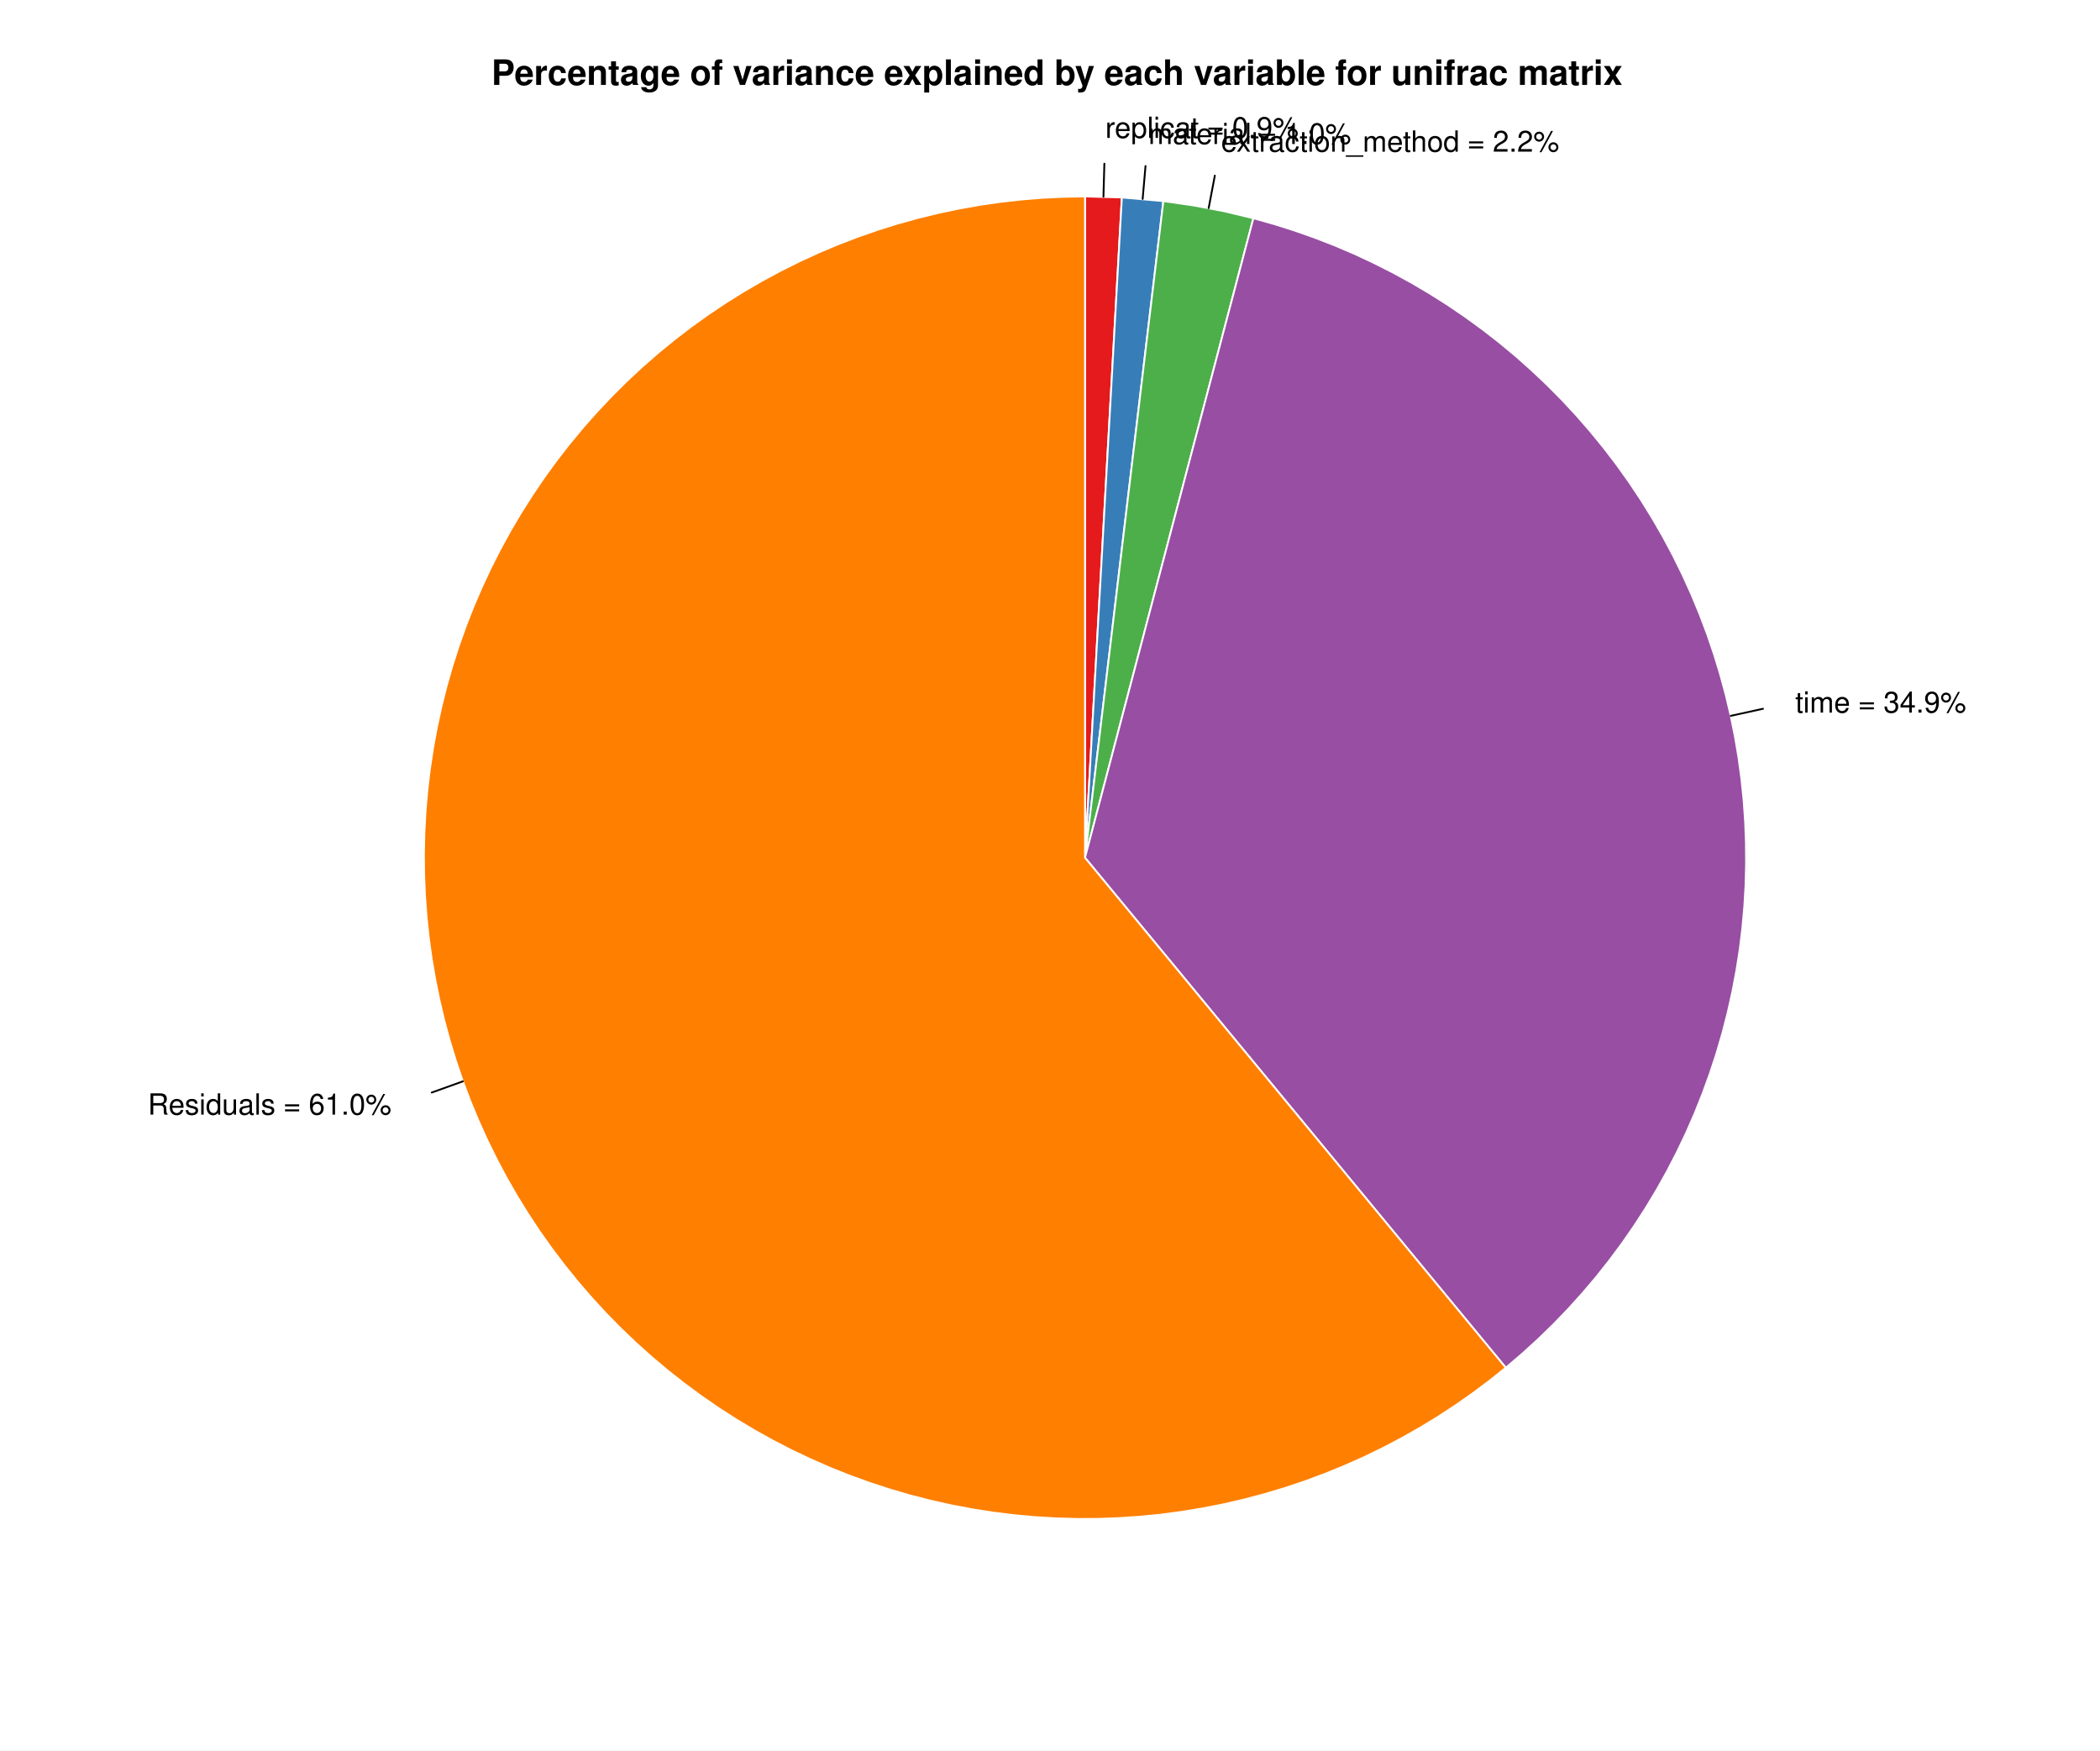
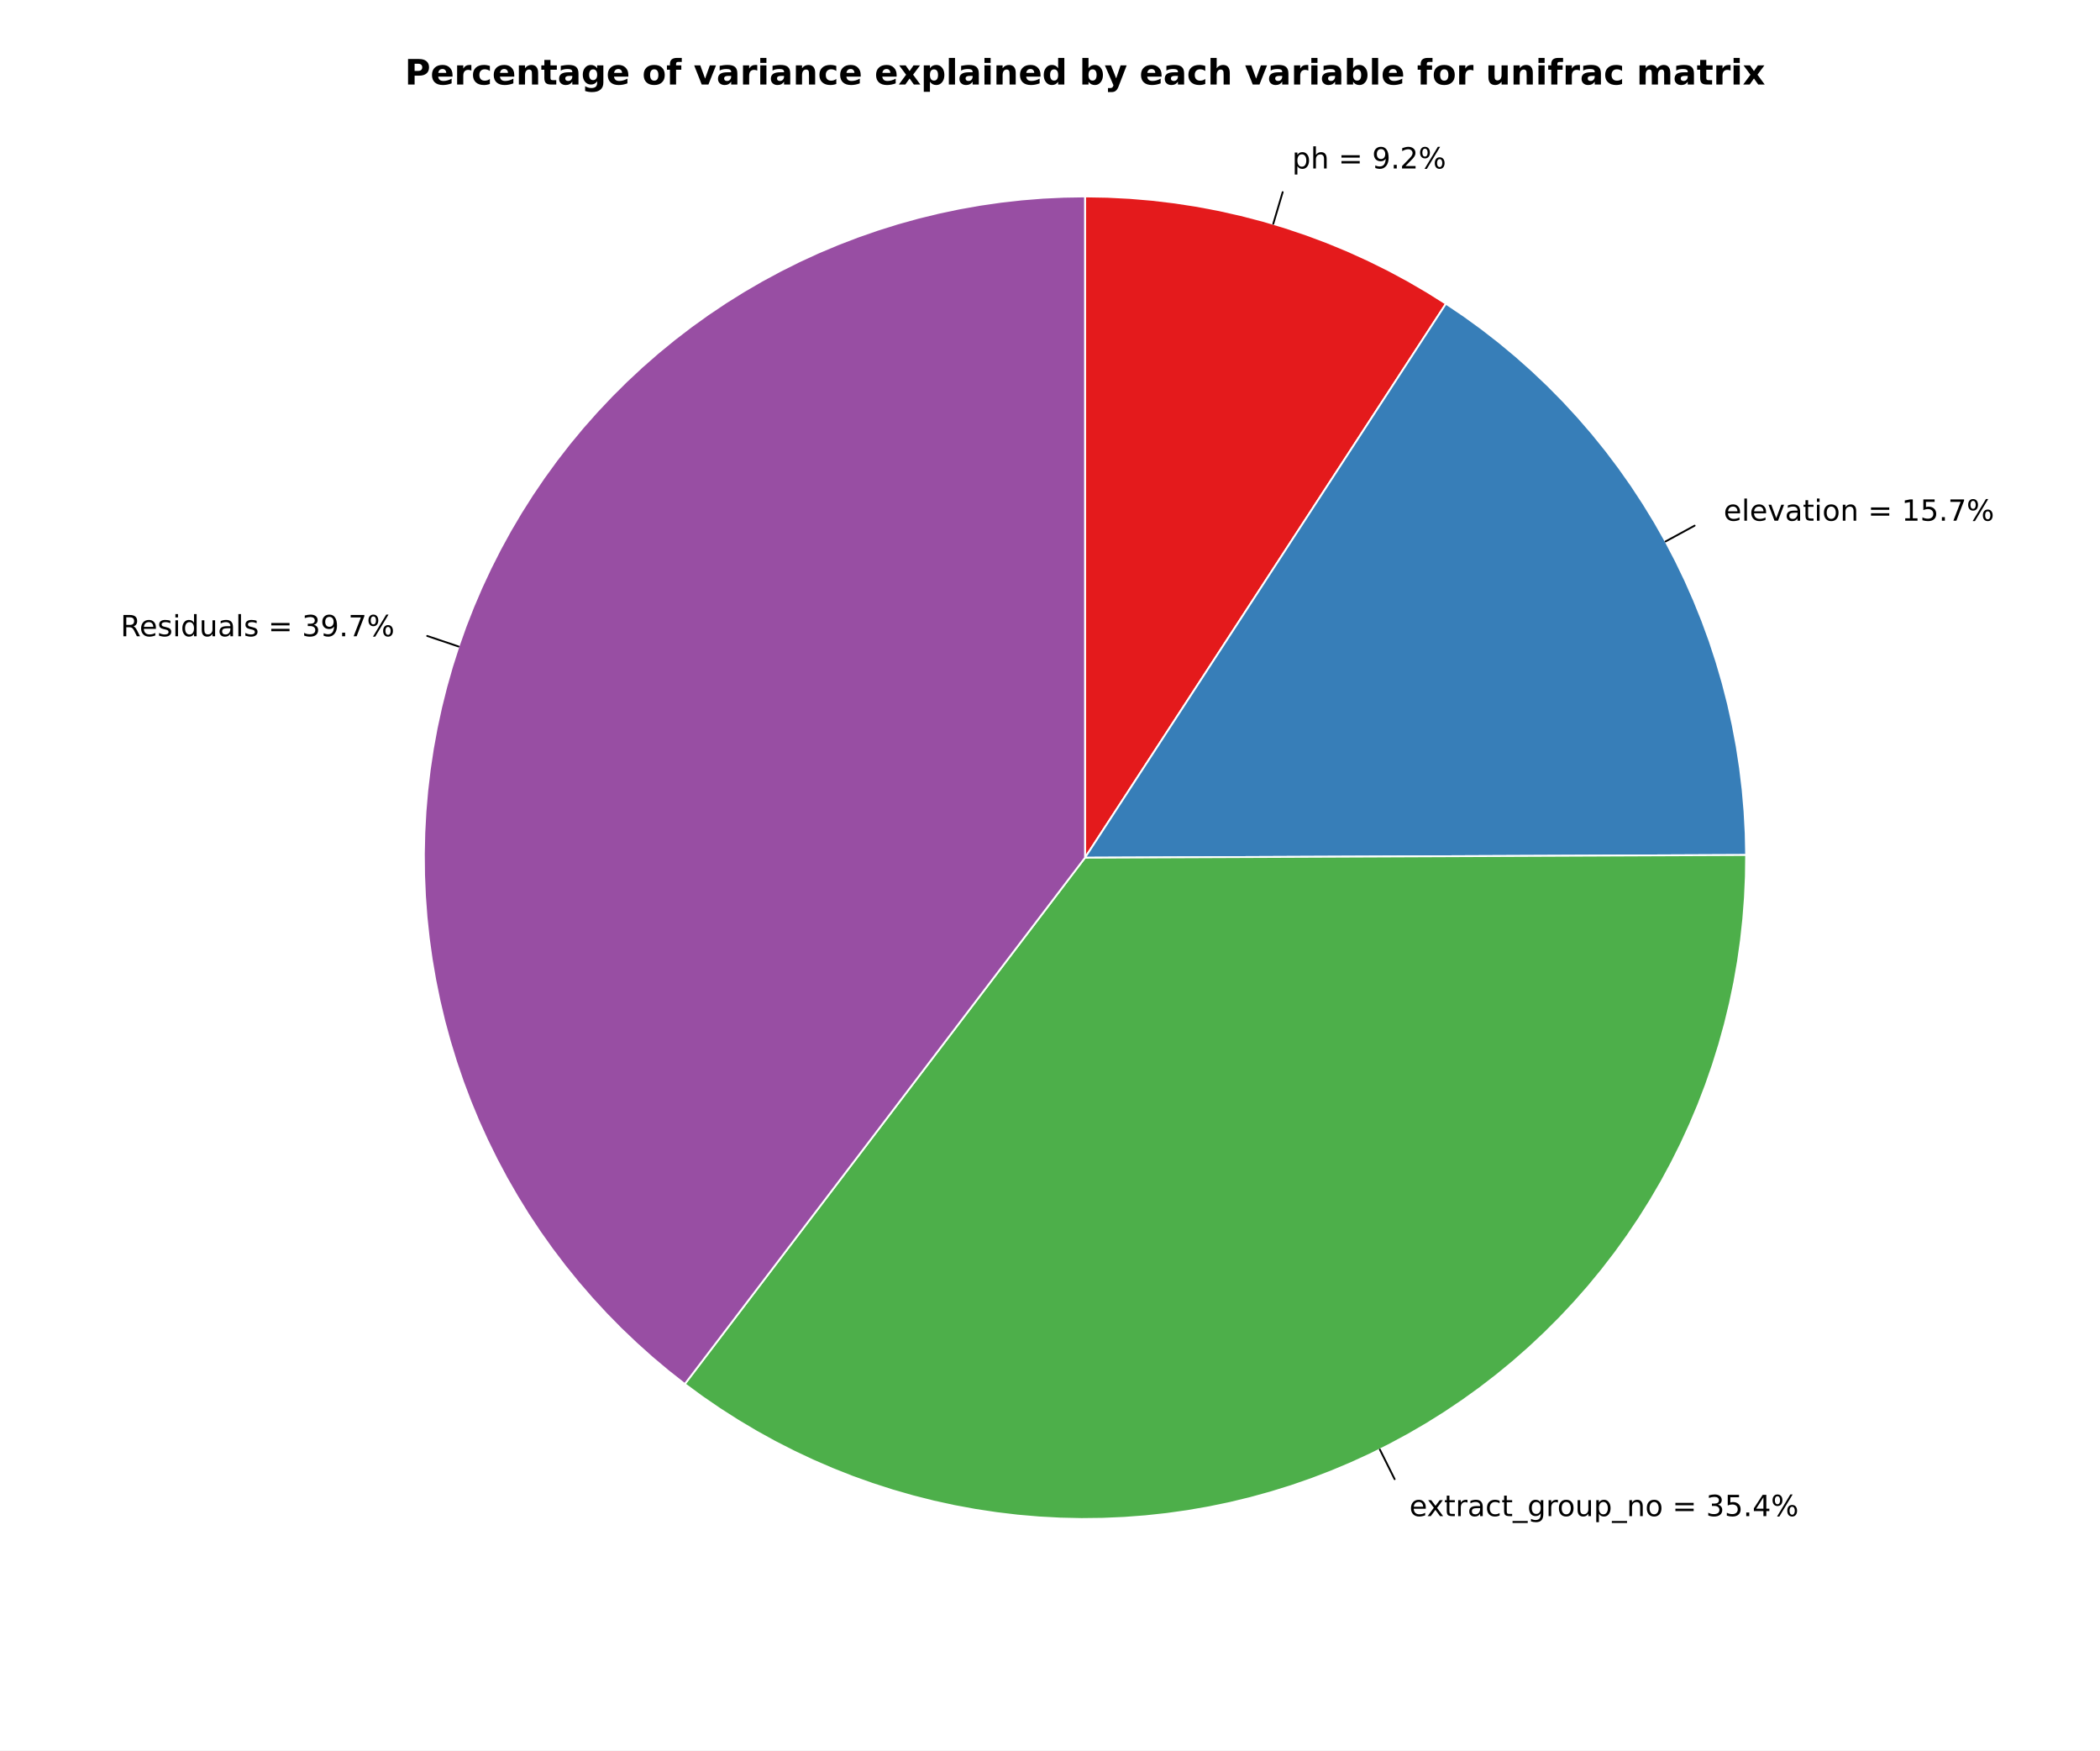
<svg xmlns="http://www.w3.org/2000/svg" viewBox="0 0 864.00 720.00">
  <defs>
    <style type="text/css">
    line, polyline, polygon, path, rect, circle {
      fill: none;
      stroke: #000000;
      stroke-linecap: round;
      stroke-linejoin: round;
      stroke-miterlimit: 10.00;
    }
  </style>
  </defs>
  <rect width="100%" height="100%" style="stroke: none; fill: #FFFFFF;" />
  <defs>
    <clipPath id="cpNTkuMDR8ODMzLjc2fDY0Ni41Nnw1OS4wNA==">
      <rect x="59.04" y="59.04" width="774.72" height="587.52" />
    </clipPath>
  </defs>
-   <polygon points="446.40,80.80 461.57,81.22 446.40,352.80 " style="stroke-width: 0.75; stroke: #FFFFFF; fill: #E41A1C;" clip-path="url(#cpNTkuMDR8ODMzLjc2fDY0Ni41Nnw1OS4wNA==)" />
-   <polyline points="453.99,80.91 454.37,67.31 " style="stroke-width: 0.75;" clip-path="url(#cpNTkuMDR8ODMzLjc2fDY0Ni41Nnw1OS4wNA==)" />
+   <polygon points="446.40,80.80 455.64,80.96 464.87,81.43 474.07,82.21 483.25,83.31 492.38,84.71 501.46,86.43 510.48,88.46 519.42,90.78 528.28,93.42 537.04,96.35 545.70,99.57 554.24,103.09 562.66,106.90 570.95,110.99 579.09,115.36 587.08,120.01 594.90,124.92 446.40,352.80 " style="stroke-width: 0.75; stroke: #FFFFFF; fill: #E41A1C;" clip-path="url(#cpNTkuMDR8ODMzLjc2fDY0Ni41Nnw1OS4wNA==)" />
+   <polyline points="523.86,92.06 527.73,79.03 " style="stroke-width: 0.75;" clip-path="url(#cpNTkuMDR8ODMzLjc2fDY0Ni41Nnw1OS4wNA==)" />
  <defs>
    <clipPath id="cpMC4wMHw4NjQuMDB8NzIwLjAwfDAuMDA=">
      <rect x="0.00" y="0.00" width="864.00" height="720.00" />
    </clipPath>
  </defs>
  <g clip-path="url(#cpMC4wMHw4NjQuMDB8NzIwLjAwfDAuMDA=)">
-     <text x="454.75" y="56.72" style="font-size: 12.00px; font-family: Helvetica;" textLength="84.00px" lengthAdjust="spacingAndGlyphs">replicat = 0.9%</text>
+     <text x="531.61" y="69.30" style="font-size: 12.00px; font-family: DejaVu Sans;" textLength="63.39px" lengthAdjust="spacingAndGlyphs">ph = 9.2%</text>
  </g>
  <defs>
    <clipPath id="cpNTkuMDR8ODMzLjc2fDY0Ni41Nnw1OS4wNA==">
      <rect x="59.04" y="59.04" width="774.72" height="587.52" />
    </clipPath>
  </defs>
-   <polygon points="461.57,81.22 478.64,82.72 446.40,352.80 " style="stroke-width: 0.75; stroke: #FFFFFF; fill: #377EB8;" clip-path="url(#cpNTkuMDR8ODMzLjc2fDY0Ni41Nnw1OS4wNA==)" />
-   <polyline points="470.12,81.84 471.30,68.29 " style="stroke-width: 0.75;" clip-path="url(#cpNTkuMDR8ODMzLjc2fDY0Ni41Nnw1OS4wNA==)" />
+   <polygon points="594.90,124.92 602.34,129.94 609.60,135.20 616.68,140.70 623.58,146.43 630.29,152.38 636.80,158.55 643.10,164.93 649.18,171.52 655.05,178.30 660.69,185.27 666.09,192.43 671.26,199.76 676.18,207.26 680.86,214.91 685.28,222.71 689.43,230.66 693.33,238.74 696.95,246.94 700.31,255.26 703.39,263.68 706.18,272.20 708.70,280.81 710.93,289.49 712.87,298.25 714.53,307.06 715.89,315.93 716.96,324.83 717.73,333.76 718.21,342.72 718.40,351.69 446.40,352.80 " style="stroke-width: 0.75; stroke: #FFFFFF; fill: #377EB8;" clip-path="url(#cpNTkuMDR8ODMzLjc2fDY0Ni41Nnw1OS4wNA==)" />
+   <polyline points="685.28,222.71 697.22,216.21 " style="stroke-width: 0.75;" clip-path="url(#cpNTkuMDR8ODMzLjc2fDY0Ni41Nnw1OS4wNA==)" />
  <defs>
    <clipPath id="cpMC4wMHw4NjQuMDB8NzIwLjAwfDAuMDA=">
      <rect x="0.00" y="0.00" width="864.00" height="720.00" />
    </clipPath>
  </defs>
  <g clip-path="url(#cpMC4wMHw4NjQuMDB8NzIwLjAwfDAuMDA=)">
-     <text x="472.49" y="59.24" style="font-size: 12.00px; font-family: Helvetica;" textLength="86.00px" lengthAdjust="spacingAndGlyphs">material = 1.0%</text>
+     <text x="709.16" y="214.18" style="font-size: 12.00px; font-family: DejaVu Sans;" textLength="111.35px" lengthAdjust="spacingAndGlyphs">elevation = 15.7%</text>
  </g>
  <defs>
    <clipPath id="cpNTkuMDR8ODMzLjc2fDY0Ni41Nnw1OS4wNA==">
      <rect x="59.04" y="59.04" width="774.72" height="587.52" />
    </clipPath>
  </defs>
-   <polygon points="478.64,82.72 491.09,84.50 503.44,86.85 515.68,89.77 446.40,352.80 " style="stroke-width: 0.75; stroke: #FFFFFF; fill: #4DAF4A;" clip-path="url(#cpNTkuMDR8ODMzLjc2fDY0Ni41Nnw1OS4wNA==)" />
-   <polyline points="497.28,85.60 499.82,72.24 " style="stroke-width: 0.75;" clip-path="url(#cpNTkuMDR8ODMzLjc2fDY0Ni41Nnw1OS4wNA==)" />
+   <polygon points="718.40,351.69 718.29,360.46 717.90,369.22 717.23,377.96 716.28,386.68 715.05,395.37 713.54,404.01 711.75,412.59 709.68,421.12 707.34,429.57 704.73,437.94 701.85,446.23 698.71,454.42 695.30,462.50 691.63,470.47 687.71,478.31 683.54,486.03 679.12,493.60 674.46,501.03 669.56,508.31 664.43,515.42 659.07,522.37 653.50,529.14 647.70,535.72 641.70,542.12 635.49,548.32 629.09,554.31 622.50,560.10 615.72,565.67 608.77,571.02 601.65,576.14 594.37,581.03 586.94,585.68 579.35,590.09 571.63,594.25 563.78,598.17 555.81,601.82 547.73,605.22 539.53,608.36 531.25,611.23 522.87,613.83 514.41,616.16 505.89,618.22 497.30,620.00 488.66,621.50 479.97,622.72 471.25,623.66 462.51,624.32 453.74,624.70 444.97,624.80 436.20,624.61 427.44,624.14 418.71,623.39 410.00,622.35 401.32,621.04 392.70,619.45 384.13,617.58 375.62,615.43 367.19,613.01 358.85,610.32 350.59,607.37 342.43,604.14 334.38,600.66 326.45,596.92 318.64,592.93 310.96,588.68 303.43,584.19 296.04,579.46 288.81,574.50 281.74,569.30 446.40,352.80 " style="stroke-width: 0.75; stroke: #FFFFFF; fill: #4DAF4A;" clip-path="url(#cpNTkuMDR8ODMzLjc2fDY0Ni41Nnw1OS4wNA==)" />
+   <polyline points="567.72,596.24 573.79,608.41 " style="stroke-width: 0.75;" clip-path="url(#cpNTkuMDR8ODMzLjc2fDY0Ni41Nnw1OS4wNA==)" />
  <defs>
    <clipPath id="cpMC4wMHw4NjQuMDB8NzIwLjAwfDAuMDA=">
      <rect x="0.00" y="0.00" width="864.00" height="720.00" />
    </clipPath>
  </defs>
  <g clip-path="url(#cpMC4wMHw4NjQuMDB8NzIwLjAwfDAuMDA=)">
-     <text x="502.37" y="62.38" style="font-size: 12.00px; font-family: Helvetica;" textLength="144.00px" lengthAdjust="spacingAndGlyphs">extraction_method = 2.2%</text>
+     <text x="579.86" y="623.62" style="font-size: 12.00px; font-family: DejaVu Sans;" textLength="160.65px" lengthAdjust="spacingAndGlyphs">extract_group_no = 35.4%</text>
  </g>
  <defs>
    <clipPath id="cpNTkuMDR8ODMzLjc2fDY0Ni41Nnw1OS4wNA==">
      <rect x="59.04" y="59.04" width="774.72" height="587.52" />
    </clipPath>
  </defs>
-   <polygon points="515.68,89.77 524.13,92.14 532.50,94.79 540.78,97.70 548.96,100.87 557.03,104.31 564.99,108.01 572.82,111.97 580.53,116.17 588.09,120.62 595.51,125.31 602.77,130.24 609.87,135.40 616.80,140.79 623.55,146.39 630.11,152.22 636.49,158.25 642.67,164.48 648.64,170.91 654.40,177.53 659.95,184.33 665.27,191.31 670.37,198.45 675.23,205.76 679.85,213.22 684.24,220.82 688.37,228.56 692.25,236.43 695.88,244.43 699.24,252.53 702.35,260.74 705.18,269.04 707.75,277.44 710.05,285.91 712.07,294.45 713.81,303.05 715.28,311.70 716.46,320.40 717.37,329.12 717.99,337.88 718.33,346.65 718.39,355.42 718.16,364.20 717.65,372.96 716.86,381.70 715.79,390.41 714.43,399.08 712.80,407.70 710.89,416.27 708.71,424.77 706.25,433.19 703.52,441.53 700.52,449.78 697.26,457.93 693.74,465.97 689.96,473.89 685.93,481.68 681.65,489.34 677.12,496.86 672.35,504.23 667.35,511.44 662.12,518.48 656.66,525.36 650.98,532.05 645.09,538.56 639.00,544.87 632.70,550.98 626.21,556.89 619.53,562.58 446.40,352.80 " style="stroke-width: 0.75; stroke: #FFFFFF; fill: #984EA3;" clip-path="url(#cpNTkuMDR8ODMzLjc2fDY0Ni41Nnw1OS4wNA==)" />
-   <polyline points="712.07,294.45 725.35,291.53 " style="stroke-width: 0.75;" clip-path="url(#cpNTkuMDR8ODMzLjc2fDY0Ni41Nnw1OS4wNA==)" />
+   <polygon points="281.74,569.30 274.91,563.93 268.26,558.35 261.79,552.55 255.50,546.56 249.41,540.36 243.52,533.97 237.84,527.40 232.37,520.65 227.12,513.73 222.09,506.65 217.29,499.41 212.73,492.01 208.40,484.48 204.32,476.81 200.48,469.02 196.89,461.11 193.56,453.08 190.49,444.96 187.68,436.74 185.13,428.43 182.84,420.05 180.83,411.60 179.09,403.09 177.62,394.53 176.42,385.92 175.50,377.28 174.86,368.62 174.49,359.94 174.40,351.25 174.59,342.57 175.06,333.89 175.80,325.23 176.82,316.61 178.11,308.02 179.68,299.47 181.52,290.98 183.63,282.55 186.00,274.20 188.65,265.92 191.55,257.73 194.72,249.64 198.14,241.66 201.82,233.79 205.74,226.04 209.91,218.42 214.33,210.93 218.98,203.59 223.86,196.41 228.97,189.38 234.29,182.52 239.84,175.83 245.60,169.33 251.56,163.01 257.72,156.88 264.07,150.96 270.61,145.24 277.33,139.73 284.22,134.44 291.28,129.37 298.49,124.53 305.86,119.92 313.37,115.55 321.01,111.43 328.78,107.54 336.67,103.91 344.68,100.54 352.79,97.42 360.99,94.56 369.28,91.96 377.65,89.63 386.09,87.57 394.59,85.78 403.14,84.26 411.74,83.02 420.38,82.05 429.04,81.35 437.71,80.94 446.40,80.80 446.40,352.80 " style="stroke-width: 0.75; stroke: #FFFFFF; fill: #984EA3;" clip-path="url(#cpNTkuMDR8ODMzLjc2fDY0Ni41Nnw1OS4wNA==)" />
+   <polyline points="188.65,265.92 175.76,261.58 " style="stroke-width: 0.75;" clip-path="url(#cpNTkuMDR8ODMzLjc2fDY0Ni41Nnw1OS4wNA==)" />
  <defs>
    <clipPath id="cpMC4wMHw4NjQuMDB8NzIwLjAwfDAuMDA=">
      <rect x="0.00" y="0.00" width="864.00" height="720.00" />
    </clipPath>
  </defs>
  <g clip-path="url(#cpMC4wMHw4NjQuMDB8NzIwLjAwfDAuMDA=)">
-     <text x="738.63" y="293.11" style="font-size: 12.00px; font-family: Helvetica;" textLength="72.00px" lengthAdjust="spacingAndGlyphs">time = 34.9%</text>
-   </g>
-   <defs>
-     <clipPath id="cpNTkuMDR8ODMzLjc2fDY0Ni41Nnw1OS4wNA==">
-       <rect x="59.04" y="59.04" width="774.72" height="587.52" />
-     </clipPath>
-   </defs>
-   <polygon points="619.53,562.58 612.75,568.00 605.79,573.20 598.67,578.18 591.40,582.93 583.98,587.44 576.42,591.71 568.73,595.74 560.91,599.52 552.97,603.05 544.93,606.33 536.79,609.34 528.55,612.10 520.23,614.59 511.84,616.81 503.37,618.77 494.85,620.45 486.29,621.86 477.68,623.00 469.03,623.86 460.37,624.44 451.69,624.75 443.01,624.78 434.32,624.53 425.66,624.01 417.01,623.21 408.39,622.13 399.81,620.78 391.28,619.16 382.80,617.26 374.39,615.10 366.06,612.66 357.80,609.97 349.64,607.01 341.57,603.79 333.61,600.31 325.77,596.59 318.05,592.61 310.46,588.39 303.01,583.93 295.70,579.24 288.55,574.31 281.56,569.16 274.73,563.78 268.09,558.20 261.62,552.40 255.34,546.40 249.26,540.20 243.38,533.81 237.70,527.24 232.24,520.49 226.99,513.56 221.97,506.48 217.18,499.23 212.62,491.84 208.30,484.31 204.23,476.64 200.40,468.85 196.82,460.93 193.49,452.91 190.43,444.79 187.62,436.57 185.08,428.26 182.80,419.88 180.79,411.43 179.06,402.92 177.59,394.36 176.40,385.76 175.49,377.12 174.85,368.46 174.49,359.79 174.41,351.10 174.60,342.42 175.07,333.75 175.81,325.10 176.84,316.47 178.13,307.88 179.70,299.34 181.55,290.86 183.66,282.43 186.04,274.08 188.69,265.81 191.59,257.63 194.76,249.54 198.19,241.56 201.86,233.69 205.79,225.95 209.96,218.33 214.38,210.85 219.03,203.52 223.91,196.33 229.02,189.31 234.35,182.45 239.89,175.77 245.65,169.27 251.61,162.95 257.77,156.83 264.12,150.91 270.66,145.19 277.38,139.69 284.27,134.40 291.32,129.34 298.54,124.50 305.90,119.90 313.41,115.53 321.05,111.41 328.82,107.53 336.71,103.90 344.71,100.52 352.82,97.41 361.02,94.55 369.31,91.95 377.67,89.63 386.11,87.57 394.61,85.78 403.16,84.26 411.75,83.02 420.39,82.05 429.04,81.35 437.72,80.94 446.40,80.80 446.40,352.80 " style="stroke-width: 0.75; stroke: #FFFFFF; fill: #FF7F00;" clip-path="url(#cpNTkuMDR8ODMzLjc2fDY0Ni41Nnw1OS4wNA==)" />
-   <polyline points="190.43,444.79 177.63,449.39 " style="stroke-width: 0.75;" clip-path="url(#cpNTkuMDR8ODMzLjc2fDY0Ni41Nnw1OS4wNA==)" />
-   <defs>
-     <clipPath id="cpMC4wMHw4NjQuMDB8NzIwLjAwfDAuMDA=">
-       <rect x="0.00" y="0.00" width="864.00" height="720.00" />
-     </clipPath>
-   </defs>
-   <g clip-path="url(#cpMC4wMHw4NjQuMDB8NzIwLjAwfDAuMDA=)">
-     <text x="60.83" y="458.48" style="font-size: 12.00px; font-family: Helvetica;" textLength="104.00px" lengthAdjust="spacingAndGlyphs">Residuals = 61.0%</text>
+     <text x="49.60" y="261.71" style="font-size: 12.00px; font-family: DejaVu Sans;" textLength="113.27px" lengthAdjust="spacingAndGlyphs">Residuals = 39.7%</text>
  </g>
  <g clip-path="url(#cpMC4wMHw4NjQuMDB8NzIwLjAwfDAuMDA=)">
-     <text x="202.20" y="34.92" style="font-size: 14.40px; font-weight: bold; font-family: Helvetica;" textLength="488.40px" lengthAdjust="spacingAndGlyphs">Percentage of variance explained by each variable for unifrac matrix</text>
+     <text x="166.55" y="34.77" style="font-size: 14.40px; font-weight: bold; font-family: DejaVu Sans;" textLength="559.70px" lengthAdjust="spacingAndGlyphs">Percentage of variance explained by each variable for unifrac matrix</text>
  </g>
</svg>
